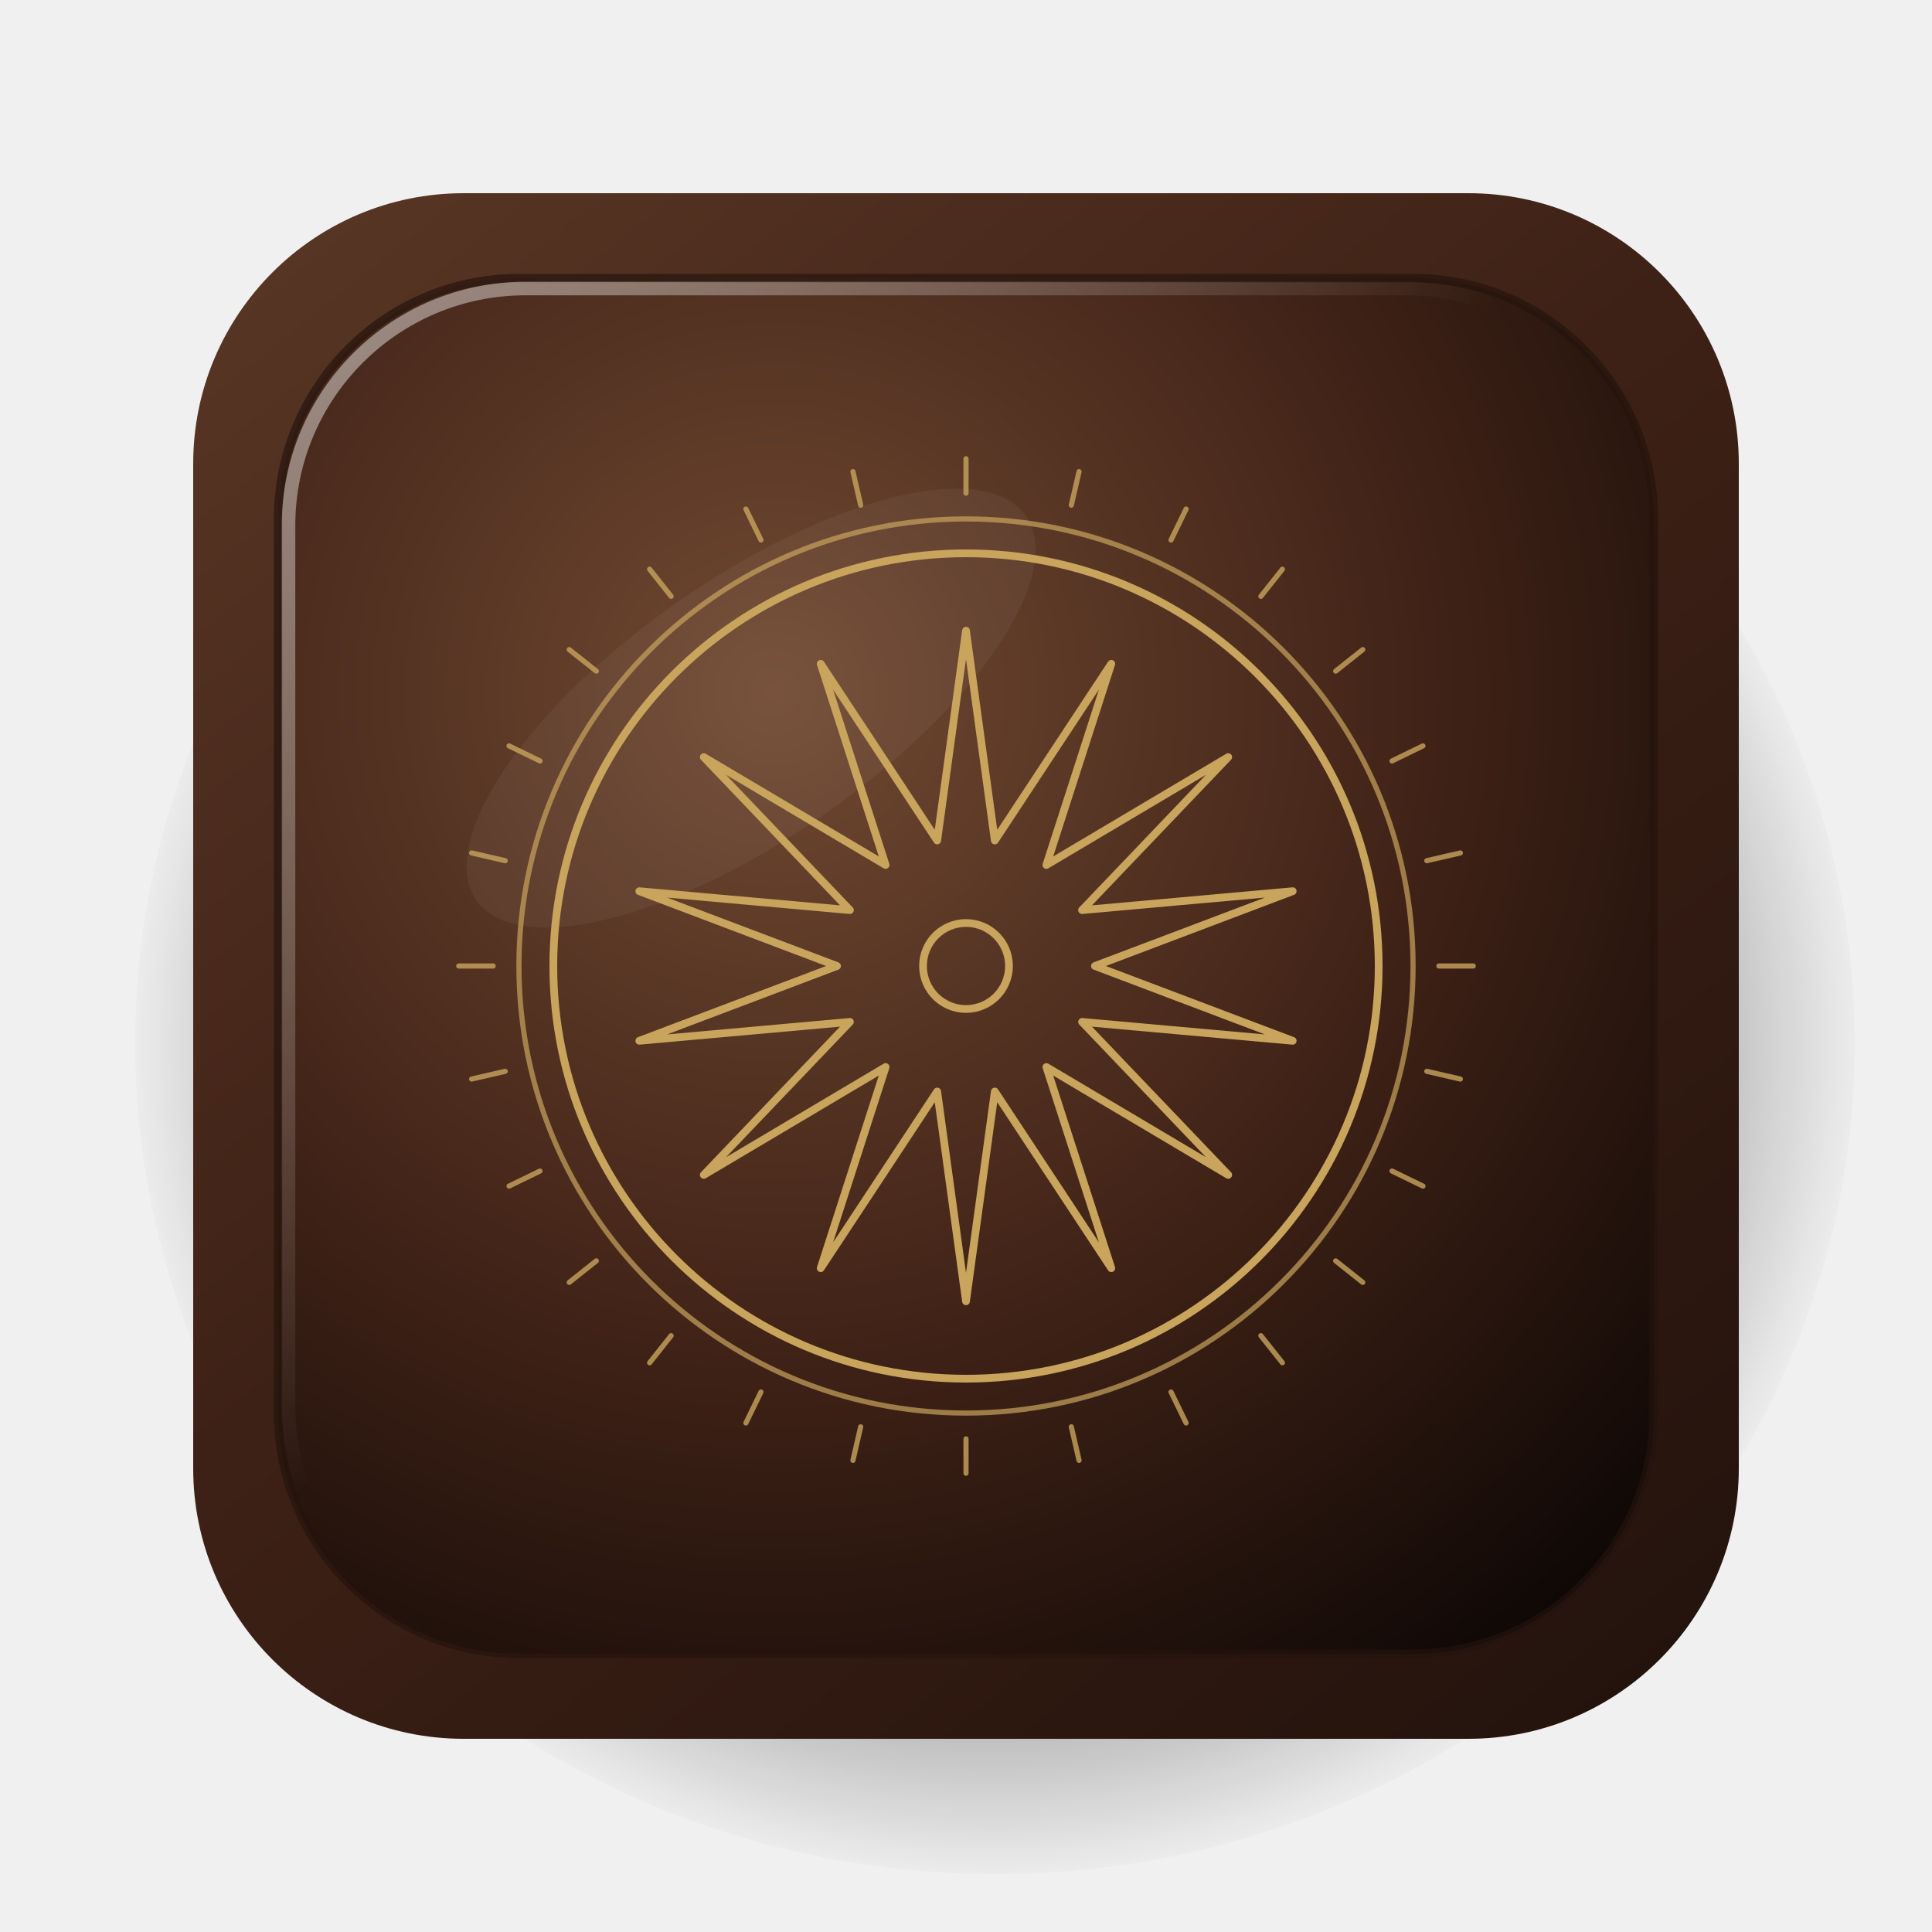
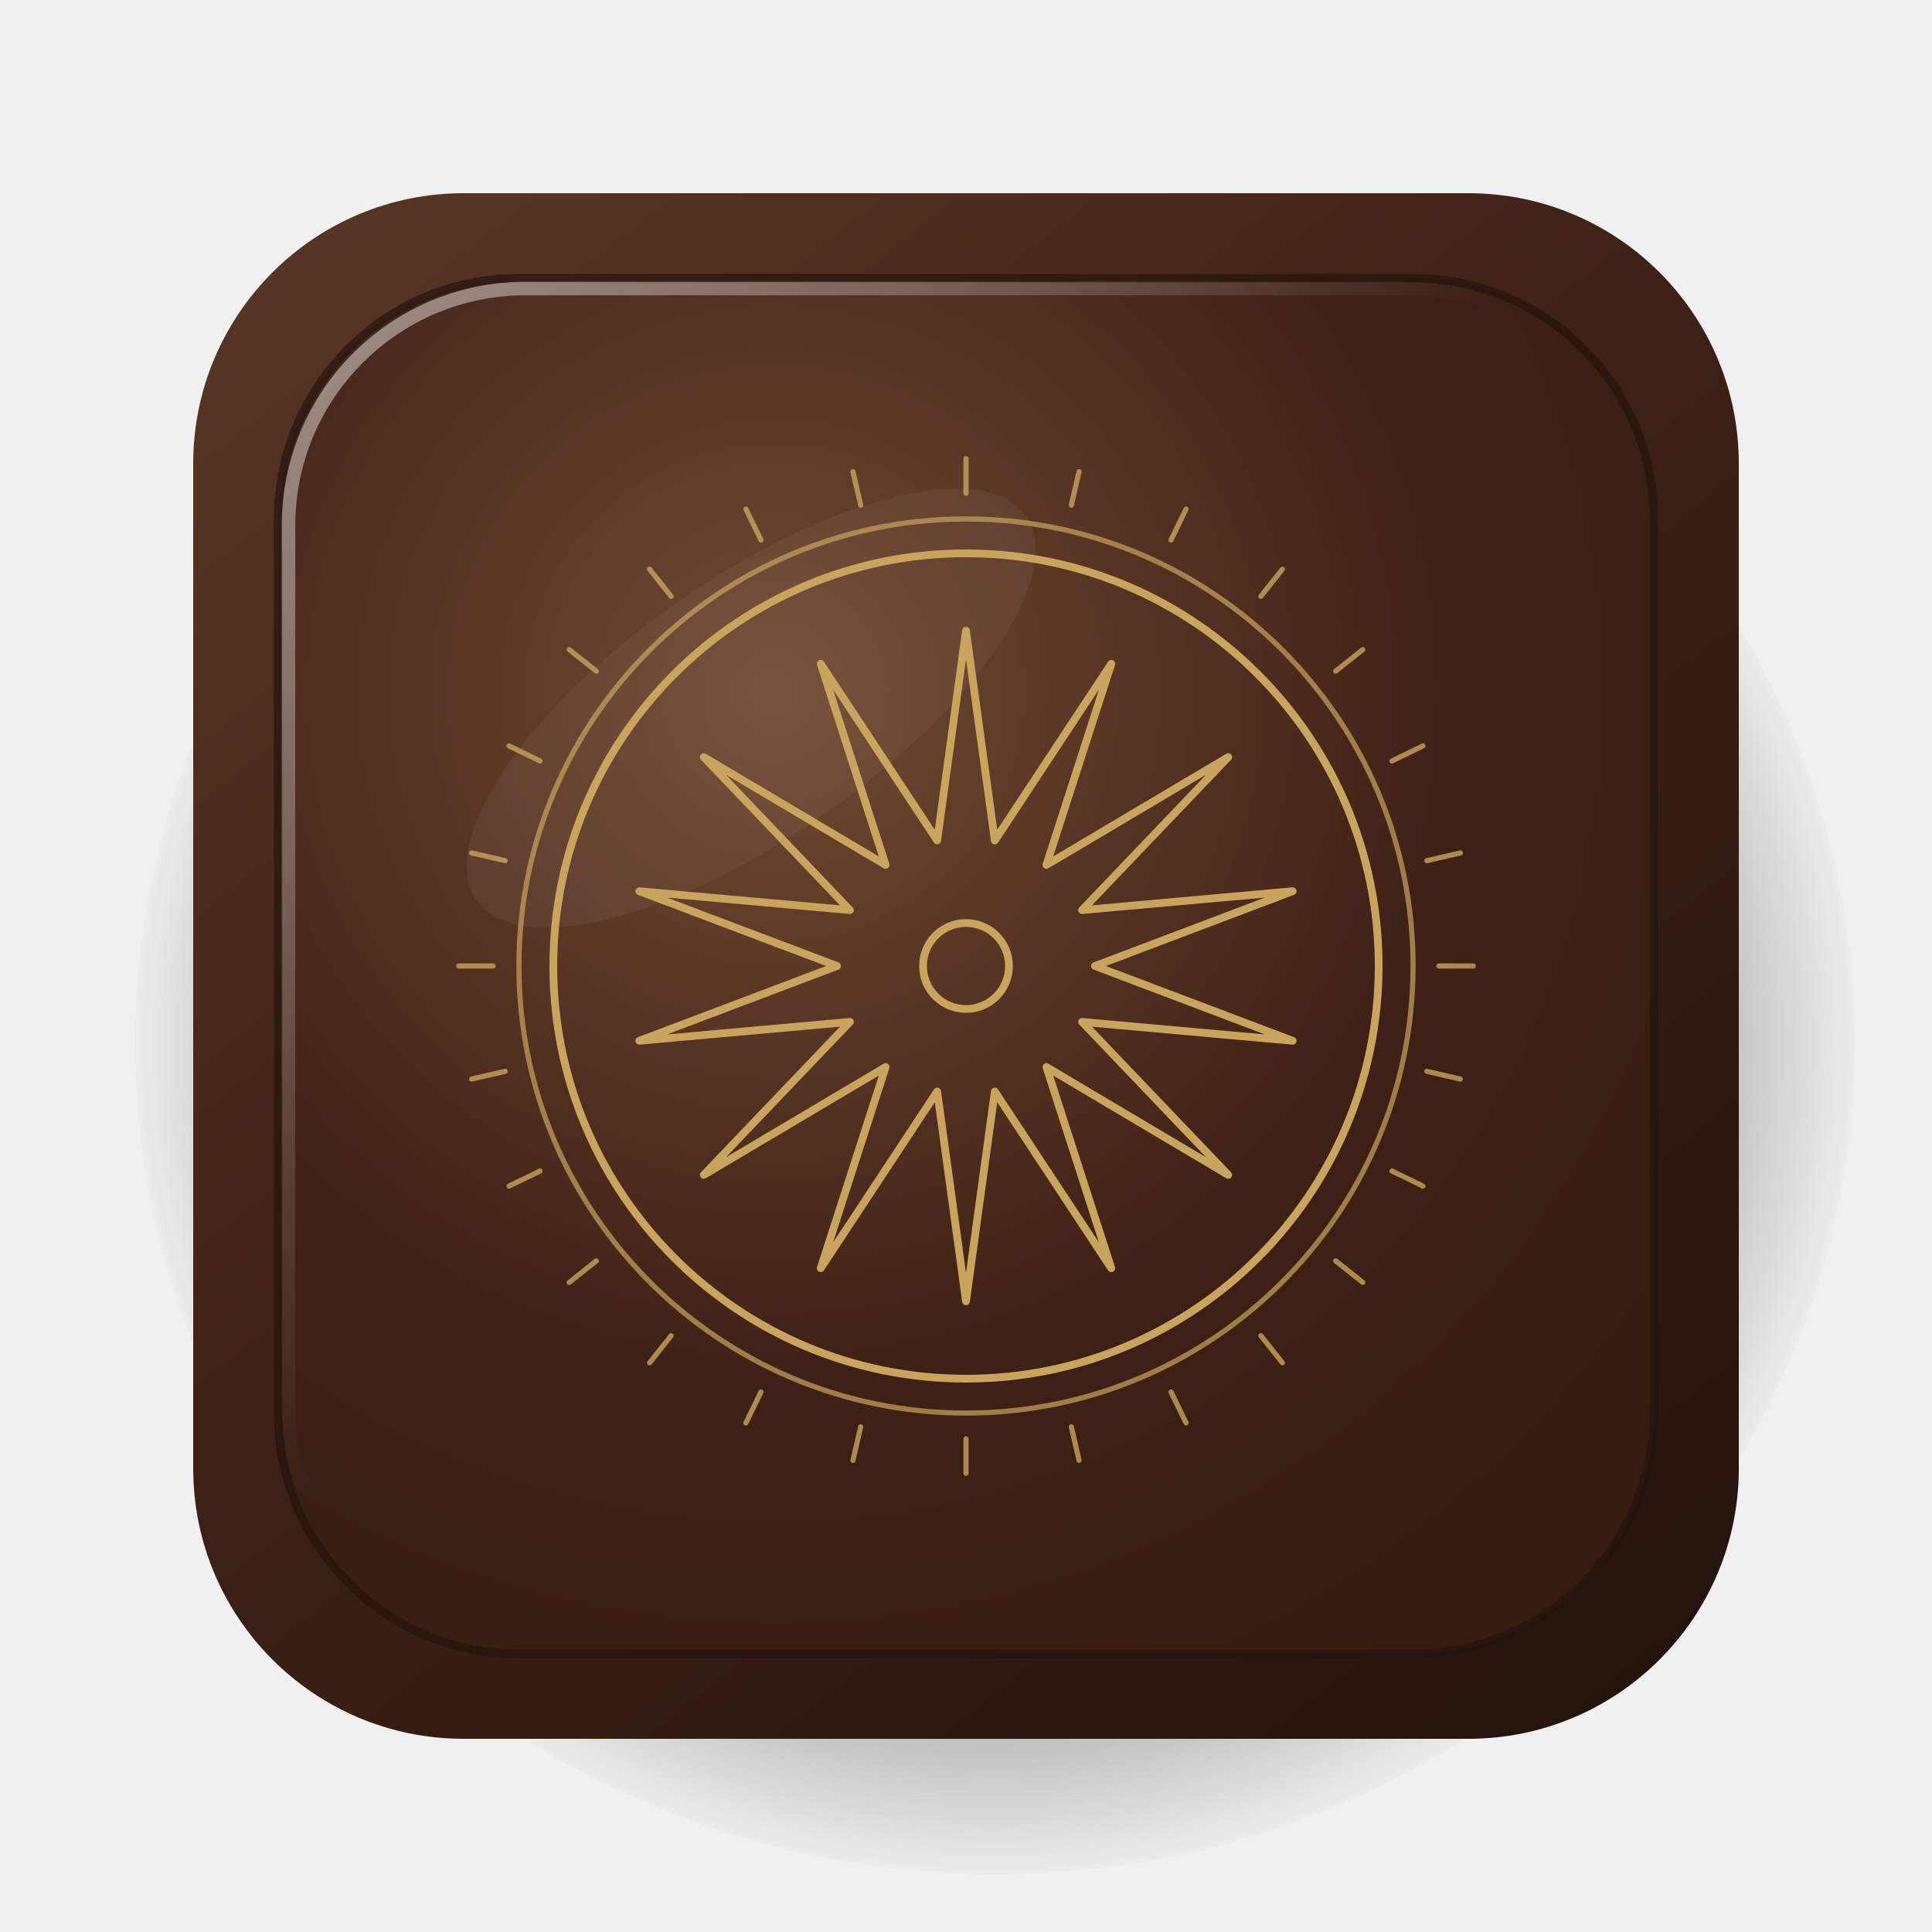
<svg xmlns="http://www.w3.org/2000/svg" viewBox="0 0 400 400" width="400" height="400" fill="none">
  <defs>
    <radialGradient id="01s" cx="50%" cy="50%" r="50%">
      <stop offset="0.7" stop-color="#000" stop-opacity=".34" />
      <stop offset="1" stop-color="#000" stop-opacity="0" />
    </radialGradient>
    <linearGradient id="01r" x1="0.1" y1="0" x2="0.9" y2="1">
      <stop offset="0" stop-color="#573524" />
      <stop offset="0.45" stop-color="#3E2116" />
      <stop offset="1" stop-color="#24130d" />
    </linearGradient>
    <radialGradient id="01t" cx="0.36" cy="0.3" r="1">
      <stop offset="0" stop-color="#714932" />
      <stop offset="0.5" stop-color="#3E2116" />
-       <stop offset="1" stop-color="#321aNaN" />
+       <stop offset="1" stop-color="#321a0d" />
    </radialGradient>
    <linearGradient id="01h" x1="0" y1="0" x2="1" y2="1">
      <stop offset="0" stop-color="#fff" stop-opacity=".5" />
      <stop offset="0.45" stop-color="#fff" stop-opacity="0" />
      <stop offset="1" stop-color="#000" stop-opacity="0" />
    </linearGradient>
  </defs>
  <ellipse cx="206" cy="216" rx="178" ry="172" fill="url(#01s)" />
  <g>
    <path d="M96 40H304A56 56 0 0 1 360 96V304A56 56 0 0 1 304 360H96A56 56 0 0 1 40 304V96A56 56 0 0 1 96 40Z" fill="url(#01r)" />
    <g transform="translate(200 200) scale(0.89) translate(-200 -200)">
      <path d="M96 40H304A56 56 0 0 1 360 96V304A56 56 0 0 1 304 360H96A56 56 0 0 1 40 304V96A56 56 0 0 1 96 40Z" fill="url(#01t)" />
      <path d="M96 40H304A56 56 0 0 1 360 96V304A56 56 0 0 1 304 360H96A56 56 0 0 1 40 304V96A56 56 0 0 1 96 40Z" fill="none" stroke="#24130d" stroke-opacity=".65" stroke-width="2" transform="translate(200 200) scale(1) translate(-200 -200)" />
      <path d="M96 40H304A56 56 0 0 1 360 96V304A56 56 0 0 1 304 360H96A56 56 0 0 1 40 304V96A56 56 0 0 1 96 40Z" fill="none" stroke="url(#01h)" stroke-width="3.2" transform="translate(200 200) scale(0.985) translate(-200 -200)" />
      <ellipse cx="150" cy="140" rx="78" ry="30" fill="#fff" fill-opacity=".05" transform="rotate(-35 150 140)" />
      <g fill="none" stroke="#C9A45C" stroke-width="1.8" stroke-linecap="round" stroke-linejoin="round">
        <path d="M200 122L206.7 170.8L233.8 129.7L218.7 176.5L261 151.4L227 187L276 182.6L230 200L276 217.4L227 213L261 248.6L218.7 223.5L233.8 270.3L206.7 229.2L200 278L193.3 229.2L166.2 270.3L181.3 223.5L139 248.6L173 213L124 217.4L170 200L124 182.6L173 187L139 151.4L181.3 176.5L166.2 129.7L193.3 170.8Z" />
        <circle cx="200" cy="200" r="10" />
        <circle cx="200" cy="200" r="96" />
        <circle cx="200" cy="200" r="104" stroke-width="1.2" opacity=".7" />
        <path d="M310 200L318 200M307.2 224.5L315 226.3M299.1 247.7L306.3 251.2M286 268.6L292.3 273.6M268.6 286L273.6 292.3M247.7 299.1L251.2 306.3M224.5 307.2L226.3 315M200 310L200 318M175.5 307.2L173.7 315M152.3 299.1L148.8 306.3M131.4 286L126.4 292.3M114 268.6L107.7 273.6M100.9 247.7L93.7 251.2M92.8 224.5L85 226.3M90 200L82 200M92.8 175.5L85 173.7M100.9 152.3L93.7 148.8M114 131.4L107.7 126.4M131.4 114L126.4 107.7M152.3 100.9L148.8 93.7M175.5 92.8L173.7 85M200 90L200 82M224.5 92.8L226.3 85M247.7 100.9L251.2 93.7M268.6 114L273.6 107.7M286 131.4L292.3 126.4M299.1 152.3L306.3 148.8M307.2 175.5L315 173.7" stroke-width="1.2" opacity=".8" />
      </g>
    </g>
  </g>
</svg>
